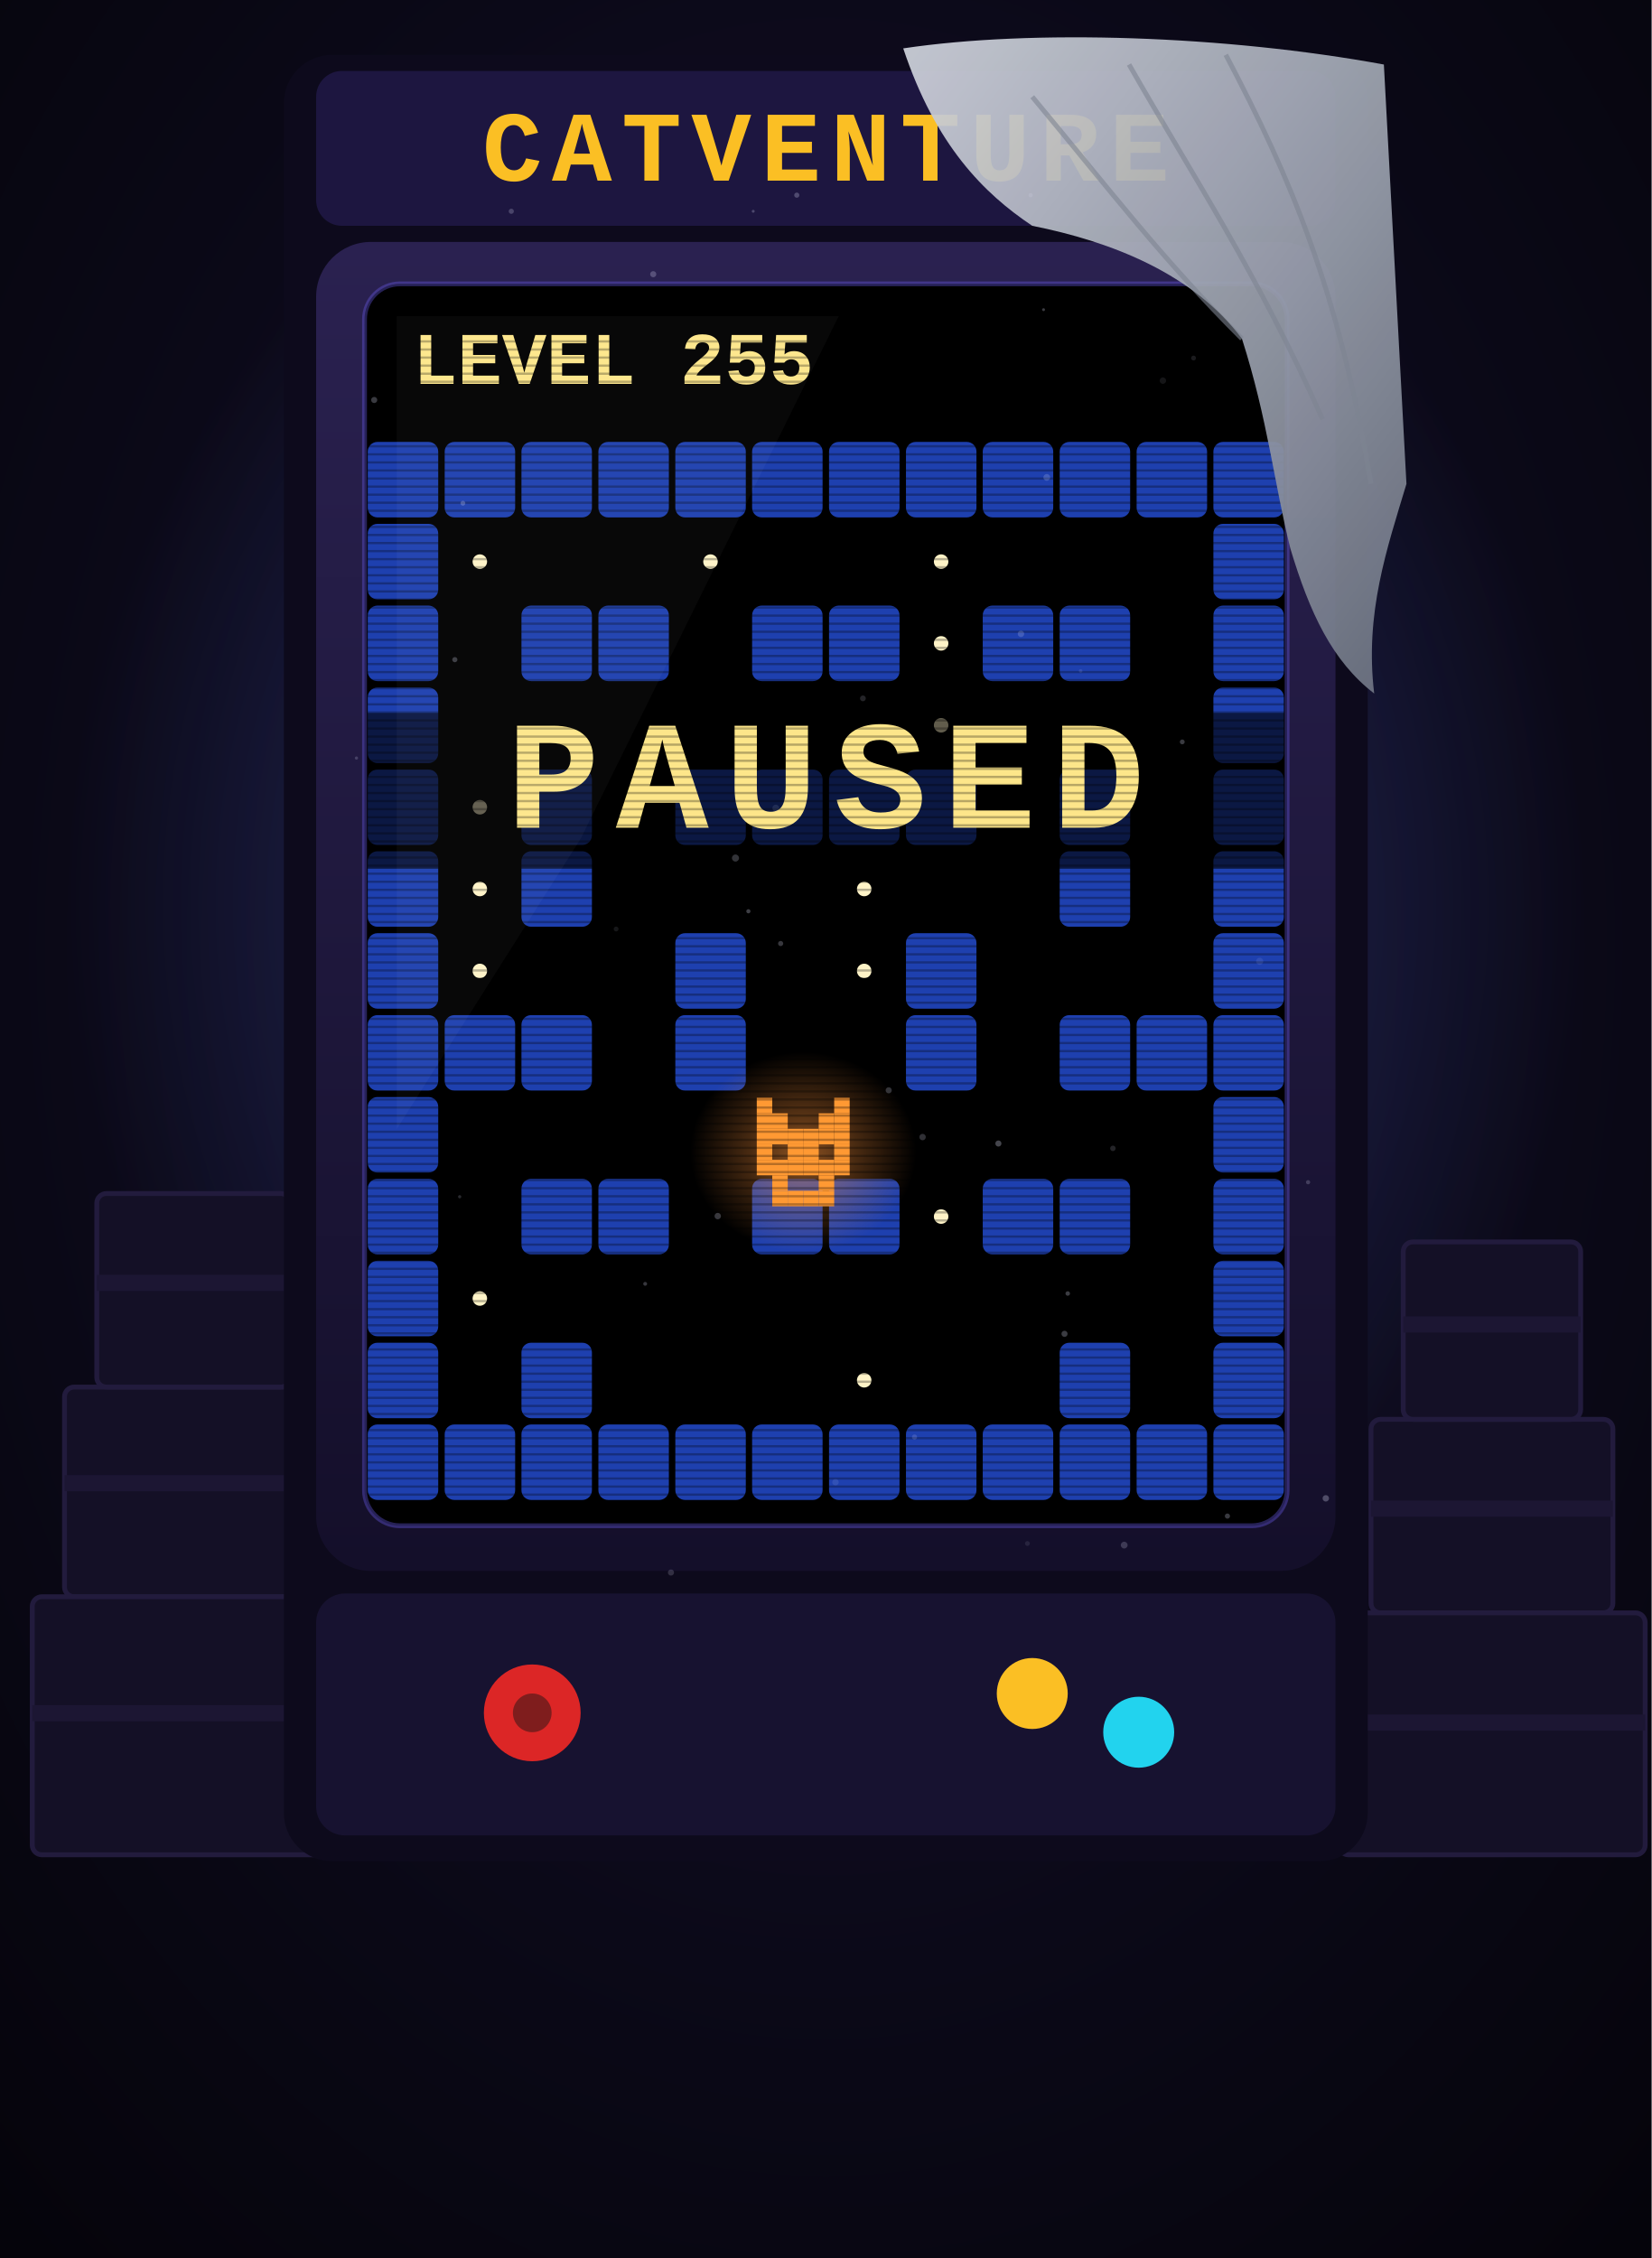
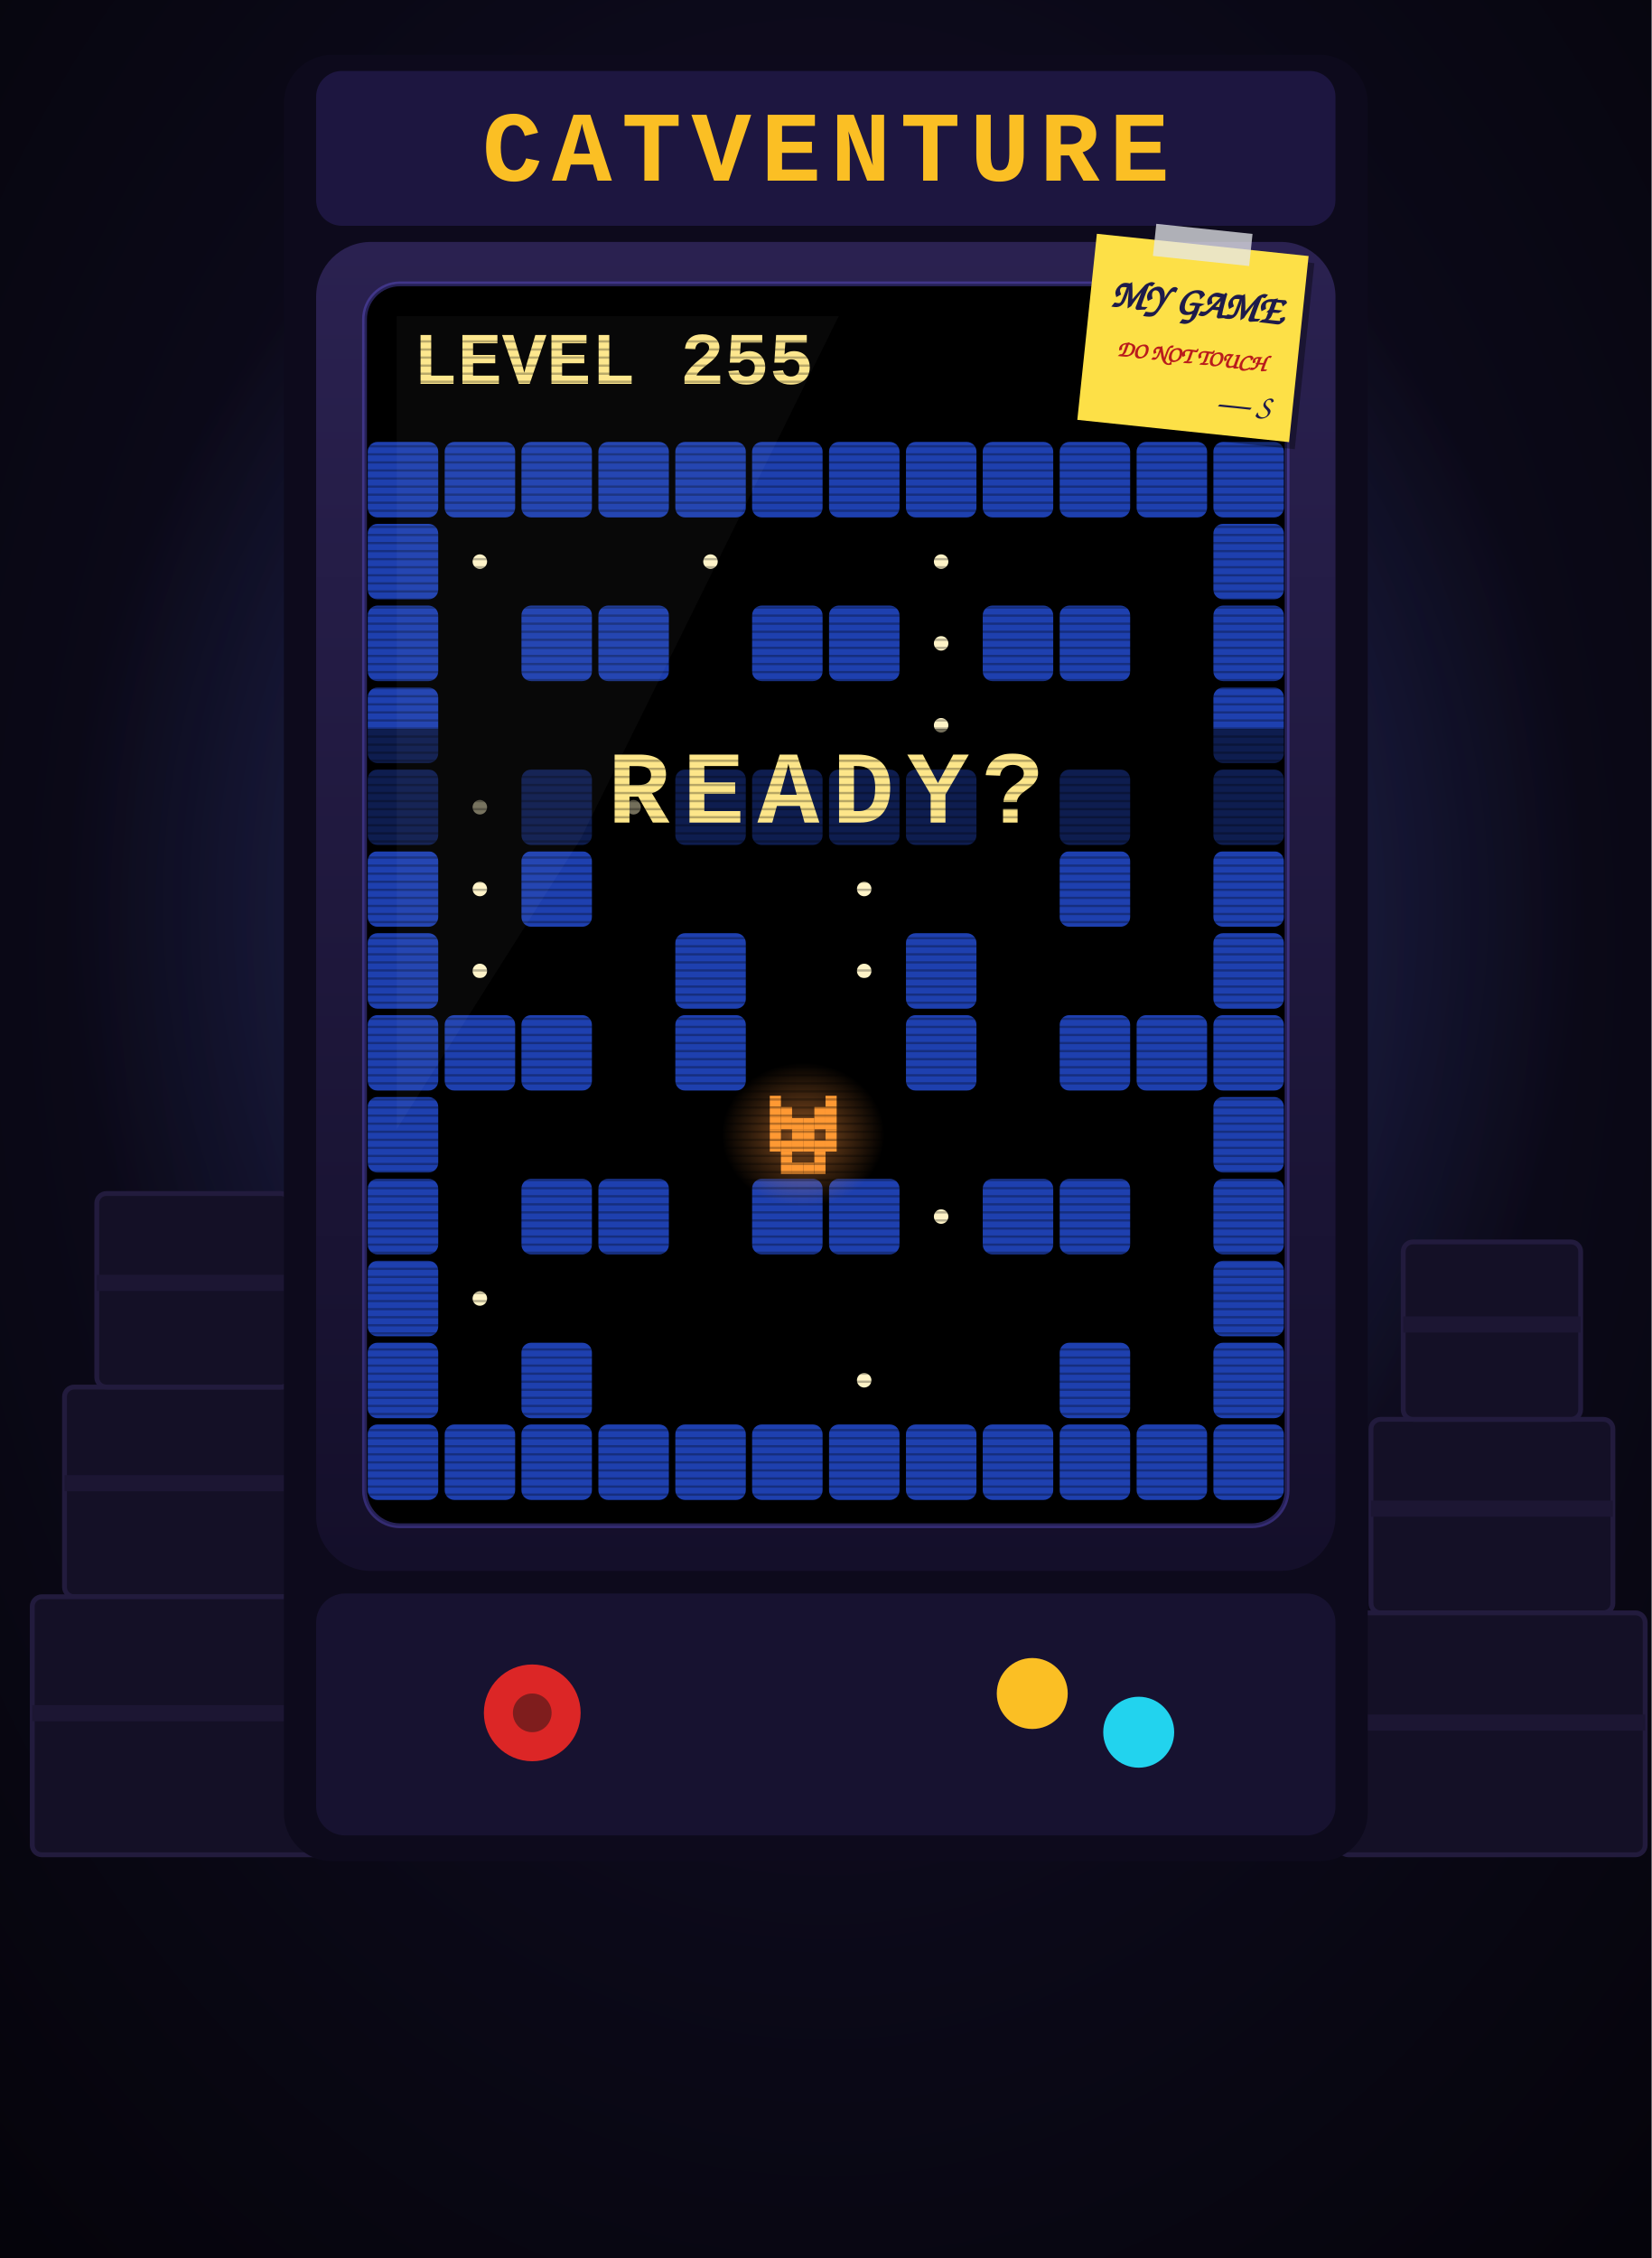
<svg xmlns="http://www.w3.org/2000/svg" viewBox="0 0 1024 1400" width="1024" height="1400">
  <defs>
    <radialGradient id="room" cx="0.5" cy="0.42" r="0.75">
      <stop offset="0" stop-color="#1b1433" />
      <stop offset="0.6" stop-color="#0b0918" />
      <stop offset="1" stop-color="#05040b" />
    </radialGradient>
    <radialGradient id="glow" cx="0.5" cy="0.5" r="0.5">
      <stop offset="0" stop-color="#4f7cff" stop-opacity="0.35" />
      <stop offset="1" stop-color="#4f7cff" stop-opacity="0" />
    </radialGradient>
    <radialGradient id="catglow" cx="0.5" cy="0.5" r="0.5">
      <stop offset="0" stop-color="#fb923c" stop-opacity="0.55" />
      <stop offset="1" stop-color="#fb923c" stop-opacity="0" />
    </radialGradient>
    <linearGradient id="bezel" x1="0" y1="0" x2="0" y2="1">
      <stop offset="0" stop-color="#2a2150" />
      <stop offset="1" stop-color="#140f2a" />
-     </linearGradient>
-     <linearGradient id="sheet" x1="0" y1="0" x2="1" y2="1">
-       <stop offset="0" stop-color="#cfd3dc" />
-       <stop offset="0.55" stop-color="#9aa0ad" />
-       <stop offset="1" stop-color="#6b7180" />
    </linearGradient>
    <clipPath id="screen">
      <rect x="226" y="176" width="572" height="770" rx="22" />
    </clipPath>
  </defs>
  <rect width="1024" height="1400" fill="url(#room)" />
  <ellipse cx="512" cy="560" rx="470" ry="520" fill="url(#glow)" />
  <rect x="40" y="860" width="150" height="130" rx="6" fill="#141026" stroke="#221b3d" stroke-width="3" />
  <rect x="40" y="914.6" width="150" height="10" fill="#1c1633" />
  <rect x="60" y="740" width="120" height="120" rx="6" fill="#141026" stroke="#221b3d" stroke-width="3" />
  <rect x="60" y="790.4" width="120" height="10" fill="#1c1633" />
  <rect x="850" y="880" width="150" height="120" rx="6" fill="#141026" stroke="#221b3d" stroke-width="3" />
  <rect x="850" y="930.4" width="150" height="10" fill="#1c1633" />
  <rect x="870" y="770" width="110" height="110" rx="6" fill="#141026" stroke="#221b3d" stroke-width="3" />
  <rect x="870" y="816.2" width="110" height="10" fill="#1c1633" />
  <rect x="20" y="990" width="190" height="160" rx="6" fill="#141026" stroke="#221b3d" stroke-width="3" />
  <rect x="20" y="1057.2" width="190" height="10" fill="#1c1633" />
  <rect x="830" y="1000" width="190" height="150" rx="6" fill="#141026" stroke="#221b3d" stroke-width="3" />
  <rect x="830" y="1063.0" width="190" height="10" fill="#1c1633" />
  <rect x="176" y="34" width="672" height="1120" rx="30" fill="#0d0a1c" />
  <rect x="196" y="44" width="632" height="96" rx="16" fill="#1d1640" />
  <text x="512" y="112" text-anchor="middle" font-family="'Courier New',monospace" font-size="62" font-weight="700" fill="#fbbf24" letter-spacing="6">CATVENTURE</text>
  <rect x="196" y="150" width="632" height="824" rx="34" fill="url(#bezel)" />
  <rect x="226" y="176" width="572" height="770" rx="22" fill="#000" />
  <g clip-path="url(#screen)">
    <text x="256" y="238" font-family="'Courier New',monospace" font-size="46" font-weight="700" fill="#fde68a">LEVEL 255</text>
    <rect x="228.0" y="274.0" width="43.7" height="46.8" rx="6" fill="#1e40af" />
    <rect x="275.7" y="274.0" width="43.7" height="46.8" rx="6" fill="#1e40af" />
    <rect x="323.3" y="274.0" width="43.7" height="46.8" rx="6" fill="#1e40af" />
    <rect x="371.0" y="274.0" width="43.7" height="46.8" rx="6" fill="#1e40af" />
    <rect x="418.7" y="274.0" width="43.7" height="46.8" rx="6" fill="#1e40af" />
    <rect x="466.3" y="274.0" width="43.7" height="46.8" rx="6" fill="#1e40af" />
    <rect x="514.0" y="274.0" width="43.7" height="46.8" rx="6" fill="#1e40af" />
    <rect x="561.7" y="274.0" width="43.7" height="46.8" rx="6" fill="#1e40af" />
    <rect x="609.3" y="274.0" width="43.7" height="46.8" rx="6" fill="#1e40af" />
    <rect x="657.0" y="274.0" width="43.7" height="46.8" rx="6" fill="#1e40af" />
    <rect x="704.7" y="274.0" width="43.7" height="46.8" rx="6" fill="#1e40af" />
    <rect x="752.3" y="274.0" width="43.7" height="46.8" rx="6" fill="#1e40af" />
    <rect x="228.0" y="324.8" width="43.7" height="46.8" rx="6" fill="#1e40af" />
    <circle cx="297.5" cy="348.2" r="4.5" fill="#fef3c7" />
    <circle cx="440.5" cy="348.2" r="4.5" fill="#fef3c7" />
    <circle cx="583.5" cy="348.2" r="4.5" fill="#fef3c7" />
    <rect x="752.3" y="324.8" width="43.7" height="46.8" rx="6" fill="#1e40af" />
    <rect x="228.0" y="375.5" width="43.7" height="46.8" rx="6" fill="#1e40af" />
    <rect x="323.3" y="375.5" width="43.7" height="46.8" rx="6" fill="#1e40af" />
    <rect x="371.0" y="375.5" width="43.7" height="46.8" rx="6" fill="#1e40af" />
    <rect x="466.3" y="375.5" width="43.7" height="46.8" rx="6" fill="#1e40af" />
    <rect x="514.0" y="375.5" width="43.7" height="46.8" rx="6" fill="#1e40af" />
    <circle cx="583.5" cy="398.9" r="4.5" fill="#fef3c7" />
    <rect x="609.3" y="375.5" width="43.7" height="46.8" rx="6" fill="#1e40af" />
    <rect x="657.0" y="375.5" width="43.7" height="46.8" rx="6" fill="#1e40af" />
    <rect x="752.3" y="375.5" width="43.7" height="46.8" rx="6" fill="#1e40af" />
    <rect x="228.0" y="426.3" width="43.7" height="46.8" rx="6" fill="#1e40af" />
    <circle cx="583.5" cy="449.7" r="4.5" fill="#fef3c7" />
    <rect x="752.3" y="426.3" width="43.7" height="46.8" rx="6" fill="#1e40af" />
    <rect x="228.0" y="477.1" width="43.7" height="46.8" rx="6" fill="#1e40af" />
    <circle cx="297.5" cy="500.5" r="4.5" fill="#fef3c7" />
    <rect x="323.3" y="477.1" width="43.7" height="46.8" rx="6" fill="#1e40af" />
    <circle cx="392.8" cy="500.5" r="4.5" fill="#fef3c7" />
    <rect x="418.7" y="477.1" width="43.7" height="46.8" rx="6" fill="#1e40af" />
    <rect x="466.3" y="477.1" width="43.7" height="46.8" rx="6" fill="#1e40af" />
    <rect x="514.0" y="477.1" width="43.7" height="46.8" rx="6" fill="#1e40af" />
    <rect x="561.7" y="477.1" width="43.7" height="46.8" rx="6" fill="#1e40af" />
    <rect x="657.0" y="477.1" width="43.7" height="46.8" rx="6" fill="#1e40af" />
    <rect x="752.3" y="477.1" width="43.7" height="46.8" rx="6" fill="#1e40af" />
    <rect x="228.0" y="527.8" width="43.7" height="46.8" rx="6" fill="#1e40af" />
    <circle cx="297.5" cy="551.2" r="4.5" fill="#fef3c7" />
    <rect x="323.3" y="527.8" width="43.7" height="46.8" rx="6" fill="#1e40af" />
    <circle cx="535.8" cy="551.2" r="4.5" fill="#fef3c7" />
    <rect x="657.0" y="527.8" width="43.7" height="46.8" rx="6" fill="#1e40af" />
    <rect x="752.3" y="527.8" width="43.7" height="46.8" rx="6" fill="#1e40af" />
    <rect x="228.0" y="578.6" width="43.7" height="46.8" rx="6" fill="#1e40af" />
    <circle cx="297.5" cy="602.0" r="4.5" fill="#fef3c7" />
    <rect x="418.7" y="578.6" width="43.7" height="46.8" rx="6" fill="#1e40af" />
    <circle cx="535.8" cy="602.0" r="4.5" fill="#fef3c7" />
    <rect x="561.7" y="578.6" width="43.7" height="46.8" rx="6" fill="#1e40af" />
    <rect x="752.3" y="578.6" width="43.7" height="46.8" rx="6" fill="#1e40af" />
    <rect x="228.0" y="629.4" width="43.7" height="46.8" rx="6" fill="#1e40af" />
    <rect x="275.7" y="629.4" width="43.7" height="46.8" rx="6" fill="#1e40af" />
    <rect x="323.3" y="629.4" width="43.7" height="46.8" rx="6" fill="#1e40af" />
    <rect x="418.7" y="629.4" width="43.7" height="46.8" rx="6" fill="#1e40af" />
    <rect x="561.7" y="629.4" width="43.7" height="46.8" rx="6" fill="#1e40af" />
    <rect x="657.0" y="629.4" width="43.7" height="46.8" rx="6" fill="#1e40af" />
    <rect x="704.7" y="629.4" width="43.7" height="46.8" rx="6" fill="#1e40af" />
    <rect x="752.3" y="629.4" width="43.7" height="46.8" rx="6" fill="#1e40af" />
    <rect x="228.0" y="680.2" width="43.7" height="46.8" rx="6" fill="#1e40af" />
    <rect x="752.3" y="680.2" width="43.7" height="46.8" rx="6" fill="#1e40af" />
    <rect x="228.0" y="730.9" width="43.7" height="46.8" rx="6" fill="#1e40af" />
    <rect x="323.3" y="730.9" width="43.7" height="46.8" rx="6" fill="#1e40af" />
    <rect x="371.0" y="730.9" width="43.7" height="46.8" rx="6" fill="#1e40af" />
    <rect x="466.3" y="730.9" width="43.7" height="46.8" rx="6" fill="#1e40af" />
    <rect x="514.0" y="730.9" width="43.7" height="46.8" rx="6" fill="#1e40af" />
    <circle cx="583.5" cy="754.3" r="4.5" fill="#fef3c7" />
    <rect x="609.3" y="730.9" width="43.7" height="46.8" rx="6" fill="#1e40af" />
    <rect x="657.0" y="730.9" width="43.7" height="46.8" rx="6" fill="#1e40af" />
    <rect x="752.3" y="730.9" width="43.7" height="46.8" rx="6" fill="#1e40af" />
    <rect x="228.0" y="781.7" width="43.7" height="46.8" rx="6" fill="#1e40af" />
    <circle cx="297.5" cy="805.1" r="4.5" fill="#fef3c7" />
    <rect x="752.3" y="781.7" width="43.7" height="46.8" rx="6" fill="#1e40af" />
    <rect x="228.0" y="832.5" width="43.7" height="46.8" rx="6" fill="#1e40af" />
    <rect x="323.3" y="832.5" width="43.7" height="46.8" rx="6" fill="#1e40af" />
    <circle cx="535.8" cy="855.8" r="4.5" fill="#fef3c7" />
    <rect x="657.0" y="832.5" width="43.7" height="46.8" rx="6" fill="#1e40af" />
    <rect x="752.3" y="832.5" width="43.7" height="46.8" rx="6" fill="#1e40af" />
    <rect x="228.0" y="883.2" width="43.7" height="46.8" rx="6" fill="#1e40af" />
    <rect x="275.7" y="883.2" width="43.7" height="46.8" rx="6" fill="#1e40af" />
    <rect x="323.3" y="883.2" width="43.7" height="46.8" rx="6" fill="#1e40af" />
    <rect x="371.0" y="883.2" width="43.7" height="46.8" rx="6" fill="#1e40af" />
    <rect x="418.7" y="883.2" width="43.7" height="46.8" rx="6" fill="#1e40af" />
    <rect x="466.3" y="883.2" width="43.7" height="46.8" rx="6" fill="#1e40af" />
    <rect x="514.0" y="883.2" width="43.7" height="46.8" rx="6" fill="#1e40af" />
    <rect x="561.7" y="883.2" width="43.7" height="46.8" rx="6" fill="#1e40af" />
    <rect x="609.3" y="883.2" width="43.7" height="46.8" rx="6" fill="#1e40af" />
    <rect x="657.0" y="883.2" width="43.7" height="46.8" rx="6" fill="#1e40af" />
    <rect x="704.7" y="883.2" width="43.7" height="46.8" rx="6" fill="#1e40af" />
    <rect x="752.3" y="883.2" width="43.7" height="46.8" rx="6" fill="#1e40af" />
-     <ellipse cx="497.967" cy="714.292" rx="70" ry="62" fill="url(#catglow)" />
-     <rect x="469.2" y="680.7" width="9.6" height="9.6" fill="#ff9933" />
-     <rect x="517.2" y="680.7" width="9.6" height="9.6" fill="#ff9933" />
-     <rect x="469.2" y="690.3" width="9.6" height="9.6" fill="#ff9933" />
-     <rect x="478.8" y="690.3" width="9.6" height="9.6" fill="#ff9933" />
-     <rect x="507.6" y="690.3" width="9.6" height="9.6" fill="#ff9933" />
-     <rect x="517.2" y="690.3" width="9.6" height="9.6" fill="#ff9933" />
-     <rect x="469.2" y="699.9" width="9.6" height="9.6" fill="#ff9933" />
-     <rect x="478.8" y="699.9" width="9.6" height="9.6" fill="#ff9933" />
-     <rect x="488.4" y="699.9" width="9.6" height="9.6" fill="#ff9933" />
-     <rect x="498.0" y="699.9" width="9.6" height="9.6" fill="#ff9933" />
-     <rect x="507.6" y="699.9" width="9.6" height="9.6" fill="#ff9933" />
-     <rect x="517.2" y="699.9" width="9.6" height="9.6" fill="#ff9933" />
-     <rect x="469.2" y="709.5" width="9.6" height="9.6" fill="#ff9933" />
-     <rect x="488.4" y="709.5" width="9.6" height="9.6" fill="#ff9933" />
-     <rect x="498.0" y="709.5" width="9.6" height="9.6" fill="#ff9933" />
-     <rect x="517.2" y="709.5" width="9.6" height="9.6" fill="#ff9933" />
-     <rect x="469.2" y="719.1" width="9.6" height="9.6" fill="#ff9933" />
-     <rect x="478.8" y="719.1" width="9.6" height="9.6" fill="#ff9933" />
-     <rect x="488.4" y="719.1" width="9.6" height="9.6" fill="#ff9933" />
-     <rect x="498.0" y="719.1" width="9.6" height="9.6" fill="#ff9933" />
-     <rect x="507.6" y="719.1" width="9.6" height="9.6" fill="#ff9933" />
-     <rect x="517.2" y="719.1" width="9.6" height="9.6" fill="#ff9933" />
-     <rect x="478.8" y="728.7" width="9.6" height="9.6" fill="#ff9933" />
-     <rect x="507.6" y="728.7" width="9.6" height="9.6" fill="#ff9933" />
-     <rect x="478.8" y="738.3" width="9.6" height="9.6" fill="#ff9933" />
-     <rect x="488.4" y="738.3" width="9.6" height="9.6" fill="#ff9933" />
-     <rect x="498.0" y="738.3" width="9.6" height="9.6" fill="#ff9933" />
-     <rect x="507.6" y="738.3" width="9.6" height="9.6" fill="#ff9933" />
-     <rect x="226" y="442.1" width="572" height="96.5" fill="#000" opacity="0.62" />
-     <text x="512" y="513.2" text-anchor="middle" font-family="'Courier New',monospace" font-size="96" font-weight="700" fill="#fde68a" letter-spacing="10">PAUSED</text>
+     <g transform="translate(498 703.6) scale(0.72) translate(-498 -714.3)">
+       <ellipse cx="497.967" cy="714.292" rx="70" ry="62" fill="url(#catglow)" />
+       <rect x="469.2" y="680.7" width="9.6" height="9.6" fill="#ff9933" />
+       <rect x="517.2" y="680.7" width="9.6" height="9.6" fill="#ff9933" />
+       <rect x="469.2" y="690.3" width="9.6" height="9.6" fill="#ff9933" />
+       <rect x="478.8" y="690.3" width="9.6" height="9.6" fill="#ff9933" />
+       <rect x="507.6" y="690.3" width="9.6" height="9.6" fill="#ff9933" />
+       <rect x="517.2" y="690.3" width="9.6" height="9.6" fill="#ff9933" />
+       <rect x="469.2" y="699.9" width="9.6" height="9.6" fill="#ff9933" />
+       <rect x="478.8" y="699.9" width="9.6" height="9.6" fill="#ff9933" />
+       <rect x="488.4" y="699.9" width="9.6" height="9.6" fill="#ff9933" />
+       <rect x="498.0" y="699.9" width="9.6" height="9.6" fill="#ff9933" />
+       <rect x="507.6" y="699.9" width="9.6" height="9.6" fill="#ff9933" />
+       <rect x="517.2" y="699.9" width="9.6" height="9.6" fill="#ff9933" />
+       <rect x="469.2" y="709.5" width="9.6" height="9.6" fill="#ff9933" />
+       <rect x="488.4" y="709.5" width="9.6" height="9.6" fill="#ff9933" />
+       <rect x="498.0" y="709.5" width="9.6" height="9.6" fill="#ff9933" />
+       <rect x="517.2" y="709.5" width="9.6" height="9.6" fill="#ff9933" />
+       <rect x="469.2" y="719.1" width="9.6" height="9.6" fill="#ff9933" />
+       <rect x="478.8" y="719.1" width="9.6" height="9.6" fill="#ff9933" />
+       <rect x="488.4" y="719.1" width="9.6" height="9.6" fill="#ff9933" />
+       <rect x="498.0" y="719.1" width="9.6" height="9.6" fill="#ff9933" />
+       <rect x="507.6" y="719.1" width="9.6" height="9.6" fill="#ff9933" />
+       <rect x="517.2" y="719.1" width="9.6" height="9.6" fill="#ff9933" />
+       <rect x="478.8" y="728.7" width="9.6" height="9.6" fill="#ff9933" />
+       <rect x="507.6" y="728.7" width="9.6" height="9.6" fill="#ff9933" />
+       <rect x="478.8" y="738.3" width="9.6" height="9.6" fill="#ff9933" />
+       <rect x="488.4" y="738.3" width="9.6" height="9.6" fill="#ff9933" />
+       <rect x="498.0" y="738.3" width="9.6" height="9.6" fill="#ff9933" />
+       <rect x="507.6" y="738.3" width="9.6" height="9.6" fill="#ff9933" />
+     </g>
+     <rect x="226" y="452" width="572" height="76" fill="#000" opacity="0.55" />
+     <text x="512" y="510" text-anchor="middle" font-family="'Courier New',monospace" font-size="64" font-weight="700" fill="#fde68a" letter-spacing="8">READY?</text>
    <rect x="226" y="176" width="572" height="1.4" fill="#000" opacity="0.28" />
    <rect x="226" y="181" width="572" height="1.4" fill="#000" opacity="0.28" />
    <rect x="226" y="186" width="572" height="1.4" fill="#000" opacity="0.28" />
    <rect x="226" y="191" width="572" height="1.4" fill="#000" opacity="0.28" />
    <rect x="226" y="196" width="572" height="1.4" fill="#000" opacity="0.28" />
    <rect x="226" y="201" width="572" height="1.4" fill="#000" opacity="0.28" />
    <rect x="226" y="206" width="572" height="1.4" fill="#000" opacity="0.28" />
    <rect x="226" y="211" width="572" height="1.4" fill="#000" opacity="0.28" />
    <rect x="226" y="216" width="572" height="1.4" fill="#000" opacity="0.28" />
    <rect x="226" y="221" width="572" height="1.4" fill="#000" opacity="0.28" />
    <rect x="226" y="226" width="572" height="1.4" fill="#000" opacity="0.28" />
    <rect x="226" y="231" width="572" height="1.4" fill="#000" opacity="0.28" />
    <rect x="226" y="236" width="572" height="1.4" fill="#000" opacity="0.28" />
    <rect x="226" y="241" width="572" height="1.4" fill="#000" opacity="0.28" />
    <rect x="226" y="246" width="572" height="1.4" fill="#000" opacity="0.28" />
    <rect x="226" y="251" width="572" height="1.4" fill="#000" opacity="0.28" />
    <rect x="226" y="256" width="572" height="1.4" fill="#000" opacity="0.28" />
    <rect x="226" y="261" width="572" height="1.4" fill="#000" opacity="0.28" />
    <rect x="226" y="266" width="572" height="1.4" fill="#000" opacity="0.28" />
    <rect x="226" y="271" width="572" height="1.4" fill="#000" opacity="0.28" />
    <rect x="226" y="276" width="572" height="1.4" fill="#000" opacity="0.28" />
    <rect x="226" y="281" width="572" height="1.4" fill="#000" opacity="0.28" />
    <rect x="226" y="286" width="572" height="1.4" fill="#000" opacity="0.28" />
    <rect x="226" y="291" width="572" height="1.4" fill="#000" opacity="0.28" />
    <rect x="226" y="296" width="572" height="1.4" fill="#000" opacity="0.28" />
    <rect x="226" y="301" width="572" height="1.4" fill="#000" opacity="0.28" />
    <rect x="226" y="306" width="572" height="1.4" fill="#000" opacity="0.28" />
    <rect x="226" y="311" width="572" height="1.4" fill="#000" opacity="0.28" />
    <rect x="226" y="316" width="572" height="1.4" fill="#000" opacity="0.28" />
    <rect x="226" y="321" width="572" height="1.4" fill="#000" opacity="0.28" />
    <rect x="226" y="326" width="572" height="1.4" fill="#000" opacity="0.28" />
    <rect x="226" y="331" width="572" height="1.4" fill="#000" opacity="0.28" />
    <rect x="226" y="336" width="572" height="1.4" fill="#000" opacity="0.28" />
    <rect x="226" y="341" width="572" height="1.4" fill="#000" opacity="0.28" />
    <rect x="226" y="346" width="572" height="1.4" fill="#000" opacity="0.28" />
    <rect x="226" y="351" width="572" height="1.4" fill="#000" opacity="0.28" />
    <rect x="226" y="356" width="572" height="1.4" fill="#000" opacity="0.28" />
    <rect x="226" y="361" width="572" height="1.4" fill="#000" opacity="0.28" />
    <rect x="226" y="366" width="572" height="1.4" fill="#000" opacity="0.28" />
    <rect x="226" y="371" width="572" height="1.4" fill="#000" opacity="0.28" />
    <rect x="226" y="376" width="572" height="1.4" fill="#000" opacity="0.28" />
    <rect x="226" y="381" width="572" height="1.4" fill="#000" opacity="0.28" />
    <rect x="226" y="386" width="572" height="1.4" fill="#000" opacity="0.28" />
    <rect x="226" y="391" width="572" height="1.4" fill="#000" opacity="0.28" />
    <rect x="226" y="396" width="572" height="1.4" fill="#000" opacity="0.28" />
    <rect x="226" y="401" width="572" height="1.4" fill="#000" opacity="0.28" />
    <rect x="226" y="406" width="572" height="1.4" fill="#000" opacity="0.28" />
    <rect x="226" y="411" width="572" height="1.4" fill="#000" opacity="0.28" />
    <rect x="226" y="416" width="572" height="1.4" fill="#000" opacity="0.28" />
    <rect x="226" y="421" width="572" height="1.4" fill="#000" opacity="0.28" />
    <rect x="226" y="426" width="572" height="1.4" fill="#000" opacity="0.28" />
    <rect x="226" y="431" width="572" height="1.4" fill="#000" opacity="0.28" />
    <rect x="226" y="436" width="572" height="1.4" fill="#000" opacity="0.28" />
    <rect x="226" y="441" width="572" height="1.4" fill="#000" opacity="0.28" />
    <rect x="226" y="446" width="572" height="1.4" fill="#000" opacity="0.28" />
    <rect x="226" y="451" width="572" height="1.4" fill="#000" opacity="0.28" />
    <rect x="226" y="456" width="572" height="1.4" fill="#000" opacity="0.28" />
    <rect x="226" y="461" width="572" height="1.4" fill="#000" opacity="0.28" />
    <rect x="226" y="466" width="572" height="1.4" fill="#000" opacity="0.28" />
    <rect x="226" y="471" width="572" height="1.4" fill="#000" opacity="0.28" />
    <rect x="226" y="476" width="572" height="1.4" fill="#000" opacity="0.28" />
    <rect x="226" y="481" width="572" height="1.4" fill="#000" opacity="0.28" />
    <rect x="226" y="486" width="572" height="1.4" fill="#000" opacity="0.28" />
    <rect x="226" y="491" width="572" height="1.4" fill="#000" opacity="0.28" />
    <rect x="226" y="496" width="572" height="1.4" fill="#000" opacity="0.28" />
    <rect x="226" y="501" width="572" height="1.4" fill="#000" opacity="0.28" />
    <rect x="226" y="506" width="572" height="1.4" fill="#000" opacity="0.28" />
    <rect x="226" y="511" width="572" height="1.4" fill="#000" opacity="0.28" />
    <rect x="226" y="516" width="572" height="1.4" fill="#000" opacity="0.28" />
    <rect x="226" y="521" width="572" height="1.4" fill="#000" opacity="0.28" />
    <rect x="226" y="526" width="572" height="1.4" fill="#000" opacity="0.28" />
    <rect x="226" y="531" width="572" height="1.4" fill="#000" opacity="0.28" />
    <rect x="226" y="536" width="572" height="1.4" fill="#000" opacity="0.28" />
    <rect x="226" y="541" width="572" height="1.4" fill="#000" opacity="0.28" />
    <rect x="226" y="546" width="572" height="1.4" fill="#000" opacity="0.28" />
    <rect x="226" y="551" width="572" height="1.4" fill="#000" opacity="0.28" />
    <rect x="226" y="556" width="572" height="1.4" fill="#000" opacity="0.28" />
    <rect x="226" y="561" width="572" height="1.4" fill="#000" opacity="0.28" />
    <rect x="226" y="566" width="572" height="1.4" fill="#000" opacity="0.28" />
    <rect x="226" y="571" width="572" height="1.4" fill="#000" opacity="0.28" />
    <rect x="226" y="576" width="572" height="1.4" fill="#000" opacity="0.28" />
    <rect x="226" y="581" width="572" height="1.4" fill="#000" opacity="0.28" />
    <rect x="226" y="586" width="572" height="1.4" fill="#000" opacity="0.28" />
    <rect x="226" y="591" width="572" height="1.4" fill="#000" opacity="0.28" />
    <rect x="226" y="596" width="572" height="1.4" fill="#000" opacity="0.28" />
    <rect x="226" y="601" width="572" height="1.4" fill="#000" opacity="0.28" />
    <rect x="226" y="606" width="572" height="1.4" fill="#000" opacity="0.28" />
    <rect x="226" y="611" width="572" height="1.4" fill="#000" opacity="0.28" />
    <rect x="226" y="616" width="572" height="1.4" fill="#000" opacity="0.28" />
    <rect x="226" y="621" width="572" height="1.4" fill="#000" opacity="0.28" />
    <rect x="226" y="626" width="572" height="1.4" fill="#000" opacity="0.28" />
    <rect x="226" y="631" width="572" height="1.4" fill="#000" opacity="0.28" />
    <rect x="226" y="636" width="572" height="1.4" fill="#000" opacity="0.28" />
    <rect x="226" y="641" width="572" height="1.4" fill="#000" opacity="0.28" />
    <rect x="226" y="646" width="572" height="1.4" fill="#000" opacity="0.28" />
    <rect x="226" y="651" width="572" height="1.4" fill="#000" opacity="0.28" />
    <rect x="226" y="656" width="572" height="1.4" fill="#000" opacity="0.28" />
    <rect x="226" y="661" width="572" height="1.4" fill="#000" opacity="0.28" />
    <rect x="226" y="666" width="572" height="1.4" fill="#000" opacity="0.28" />
    <rect x="226" y="671" width="572" height="1.4" fill="#000" opacity="0.28" />
    <rect x="226" y="676" width="572" height="1.4" fill="#000" opacity="0.28" />
    <rect x="226" y="681" width="572" height="1.4" fill="#000" opacity="0.28" />
    <rect x="226" y="686" width="572" height="1.4" fill="#000" opacity="0.28" />
    <rect x="226" y="691" width="572" height="1.4" fill="#000" opacity="0.28" />
    <rect x="226" y="696" width="572" height="1.4" fill="#000" opacity="0.28" />
    <rect x="226" y="701" width="572" height="1.4" fill="#000" opacity="0.28" />
    <rect x="226" y="706" width="572" height="1.4" fill="#000" opacity="0.28" />
    <rect x="226" y="711" width="572" height="1.4" fill="#000" opacity="0.28" />
    <rect x="226" y="716" width="572" height="1.4" fill="#000" opacity="0.28" />
    <rect x="226" y="721" width="572" height="1.4" fill="#000" opacity="0.28" />
    <rect x="226" y="726" width="572" height="1.4" fill="#000" opacity="0.28" />
    <rect x="226" y="731" width="572" height="1.4" fill="#000" opacity="0.28" />
    <rect x="226" y="736" width="572" height="1.4" fill="#000" opacity="0.28" />
    <rect x="226" y="741" width="572" height="1.4" fill="#000" opacity="0.28" />
    <rect x="226" y="746" width="572" height="1.4" fill="#000" opacity="0.28" />
    <rect x="226" y="751" width="572" height="1.4" fill="#000" opacity="0.28" />
    <rect x="226" y="756" width="572" height="1.4" fill="#000" opacity="0.28" />
    <rect x="226" y="761" width="572" height="1.4" fill="#000" opacity="0.28" />
    <rect x="226" y="766" width="572" height="1.4" fill="#000" opacity="0.28" />
    <rect x="226" y="771" width="572" height="1.4" fill="#000" opacity="0.28" />
    <rect x="226" y="776" width="572" height="1.4" fill="#000" opacity="0.28" />
    <rect x="226" y="781" width="572" height="1.4" fill="#000" opacity="0.28" />
    <rect x="226" y="786" width="572" height="1.4" fill="#000" opacity="0.28" />
    <rect x="226" y="791" width="572" height="1.4" fill="#000" opacity="0.28" />
    <rect x="226" y="796" width="572" height="1.4" fill="#000" opacity="0.28" />
    <rect x="226" y="801" width="572" height="1.4" fill="#000" opacity="0.28" />
    <rect x="226" y="806" width="572" height="1.4" fill="#000" opacity="0.28" />
    <rect x="226" y="811" width="572" height="1.4" fill="#000" opacity="0.28" />
    <rect x="226" y="816" width="572" height="1.4" fill="#000" opacity="0.28" />
    <rect x="226" y="821" width="572" height="1.4" fill="#000" opacity="0.28" />
    <rect x="226" y="826" width="572" height="1.4" fill="#000" opacity="0.28" />
    <rect x="226" y="831" width="572" height="1.4" fill="#000" opacity="0.28" />
    <rect x="226" y="836" width="572" height="1.4" fill="#000" opacity="0.28" />
    <rect x="226" y="841" width="572" height="1.4" fill="#000" opacity="0.28" />
    <rect x="226" y="846" width="572" height="1.4" fill="#000" opacity="0.28" />
    <rect x="226" y="851" width="572" height="1.4" fill="#000" opacity="0.28" />
    <rect x="226" y="856" width="572" height="1.4" fill="#000" opacity="0.28" />
    <rect x="226" y="861" width="572" height="1.4" fill="#000" opacity="0.28" />
    <rect x="226" y="866" width="572" height="1.4" fill="#000" opacity="0.28" />
    <rect x="226" y="871" width="572" height="1.4" fill="#000" opacity="0.28" />
    <rect x="226" y="876" width="572" height="1.4" fill="#000" opacity="0.28" />
    <rect x="226" y="881" width="572" height="1.4" fill="#000" opacity="0.28" />
    <rect x="226" y="886" width="572" height="1.4" fill="#000" opacity="0.28" />
    <rect x="226" y="891" width="572" height="1.4" fill="#000" opacity="0.28" />
    <rect x="226" y="896" width="572" height="1.4" fill="#000" opacity="0.28" />
    <rect x="226" y="901" width="572" height="1.4" fill="#000" opacity="0.28" />
    <rect x="226" y="906" width="572" height="1.4" fill="#000" opacity="0.28" />
    <rect x="226" y="911" width="572" height="1.4" fill="#000" opacity="0.28" />
    <rect x="226" y="916" width="572" height="1.4" fill="#000" opacity="0.28" />
    <rect x="226" y="921" width="572" height="1.4" fill="#000" opacity="0.28" />
    <rect x="226" y="926" width="572" height="1.4" fill="#000" opacity="0.28" />
    <rect x="226" y="931" width="572" height="1.4" fill="#000" opacity="0.28" />
    <rect x="226" y="936" width="572" height="1.4" fill="#000" opacity="0.28" />
    <rect x="226" y="941" width="572" height="1.4" fill="#000" opacity="0.28" />
  </g>
  <rect x="226" y="176" width="572" height="770" rx="22" fill="none" stroke="#6d5ef5" stroke-opacity="0.35" stroke-width="3" />
  <path d="M246,196 L520,196 L360,520 L246,700 Z" fill="#ffffff" opacity="0.035" />
-   <path d="M560,30 C640,18 760,22 858,40 L872,300 C860,340 846,380 852,430 C826,410 812,380 800,340 C790,300 786,260 770,210 C740,170 690,150 640,140 C610,120 580,90 560,30 Z" fill="url(#sheet)" opacity="0.93" />
-   <path d="M640,60 C690,120 720,160 770,210 M700,40 C740,110 780,170 820,260 M760,34 C800,110 830,180 850,300" stroke="#7d8391" stroke-width="3" fill="none" opacity="0.6" />
-   <circle cx="647" cy="192" r="0.9" fill="#e5e7ff" opacity="0.26" />
-   <circle cx="317" cy="131" r="1.6" fill="#e5e7ff" opacity="0.22" />
-   <circle cx="649" cy="296" r="2.1" fill="#e5e7ff" opacity="0.18" />
-   <circle cx="221" cy="470" r="1.0" fill="#e5e7ff" opacity="0.19" />
-   <circle cx="287" cy="312" r="1.5" fill="#e5e7ff" opacity="0.24" />
-   <circle cx="660" cy="827" r="1.9" fill="#e5e7ff" opacity="0.26" />
-   <circle cx="416" cy="975" r="1.9" fill="#e5e7ff" opacity="0.17" />
-   <circle cx="467" cy="131" r="0.9" fill="#e5e7ff" opacity="0.24" />
-   <circle cx="633" cy="393" r="2.0" fill="#e5e7ff" opacity="0.18" />
-   <circle cx="670" cy="416" r="1.1" fill="#e5e7ff" opacity="0.11" />
-   <circle cx="282" cy="409" r="1.6" fill="#e5e7ff" opacity="0.25" />
-   <circle cx="484" cy="585" r="1.6" fill="#e5e7ff" opacity="0.24" />
-   <circle cx="733" cy="460" r="1.5" fill="#e5e7ff" opacity="0.25" />
-   <circle cx="567" cy="891" r="1.6" fill="#e5e7ff" opacity="0.15" />
-   <circle cx="445" cy="754" r="2.0" fill="#e5e7ff" opacity="0.24" />
-   <circle cx="697" cy="958" r="2.1" fill="#e5e7ff" opacity="0.20" />
-   <circle cx="781" cy="596" r="2.2" fill="#e5e7ff" opacity="0.09" />
-   <circle cx="535" cy="433" r="1.8" fill="#e5e7ff" opacity="0.16" />
-   <circle cx="382" cy="576" r="1.5" fill="#e5e7ff" opacity="0.10" />
-   <circle cx="639" cy="121" r="1.3" fill="#e5e7ff" opacity="0.13" />
-   <circle cx="456" cy="532" r="2.2" fill="#e5e7ff" opacity="0.22" />
-   <circle cx="285" cy="742" r="1.0" fill="#e5e7ff" opacity="0.18" />
-   <circle cx="822" cy="929" r="2.0" fill="#e5e7ff" opacity="0.28" />
-   <circle cx="551" cy="676" r="1.9" fill="#e5e7ff" opacity="0.22" />
-   <circle cx="637" cy="957" r="1.5" fill="#e5e7ff" opacity="0.09" />
-   <circle cx="572" cy="705" r="2.0" fill="#e5e7ff" opacity="0.21" />
-   <circle cx="400" cy="796" r="1.2" fill="#e5e7ff" opacity="0.24" />
-   <circle cx="518" cy="919" r="2.0" fill="#e5e7ff" opacity="0.10" />
-   <circle cx="481" cy="501" r="2.1" fill="#e5e7ff" opacity="0.10" />
-   <circle cx="464" cy="565" r="1.3" fill="#e5e7ff" opacity="0.27" />
-   <circle cx="761" cy="940" r="1.6" fill="#e5e7ff" opacity="0.25" />
-   <circle cx="494" cy="121" r="1.6" fill="#e5e7ff" opacity="0.25" />
-   <circle cx="619" cy="709" r="1.9" fill="#e5e7ff" opacity="0.30" />
-   <circle cx="811" cy="733" r="1.3" fill="#e5e7ff" opacity="0.20" />
-   <circle cx="721" cy="236" r="2.0" fill="#e5e7ff" opacity="0.09" />
-   <circle cx="740" cy="222" r="1.5" fill="#e5e7ff" opacity="0.12" />
-   <circle cx="405" cy="170" r="1.9" fill="#e5e7ff" opacity="0.24" />
-   <circle cx="232" cy="248" r="1.9" fill="#e5e7ff" opacity="0.25" />
-   <circle cx="690" cy="712" r="1.7" fill="#e5e7ff" opacity="0.16" />
-   <circle cx="662" cy="802" r="1.4" fill="#e5e7ff" opacity="0.26" />
+   <g transform="translate(690 146) rotate(6)">
+     <rect x="-6" y="4" width="132" height="116" fill="#000" opacity="0.35" />
+     <rect x="-10" y="0" width="132" height="116" fill="#fde047" />
+     <rect x="26" y="-10" width="60" height="20" fill="#e5e7eb" opacity="0.75" />
+     <text x="56" y="44" text-anchor="middle" font-family="'Comic Sans MS','Marker Felt',cursive" font-size="25" font-weight="700" fill="#1e1b4b">MY GAME</text>
+     <text x="56" y="74" text-anchor="middle" font-family="'Comic Sans MS','Marker Felt',cursive" font-size="14" font-weight="700" fill="#b91c1c">DO NOT TOUCH</text>
+     <text x="92" y="102" text-anchor="middle" font-family="'Comic Sans MS','Marker Felt',cursive" font-size="20" fill="#1e1b4b">— S</text>
+   </g>
  <rect x="196" y="988" width="632" height="150" rx="18" fill="#171230" />
  <circle cx="330" cy="1062" r="30" fill="#dc2626" />
  <circle cx="330" cy="1062" r="12" fill="#7f1d1d" />
  <circle cx="640" cy="1050" r="22" fill="#fbbf24" />
  <circle cx="706" cy="1074" r="22" fill="#22d3ee" />
</svg>
